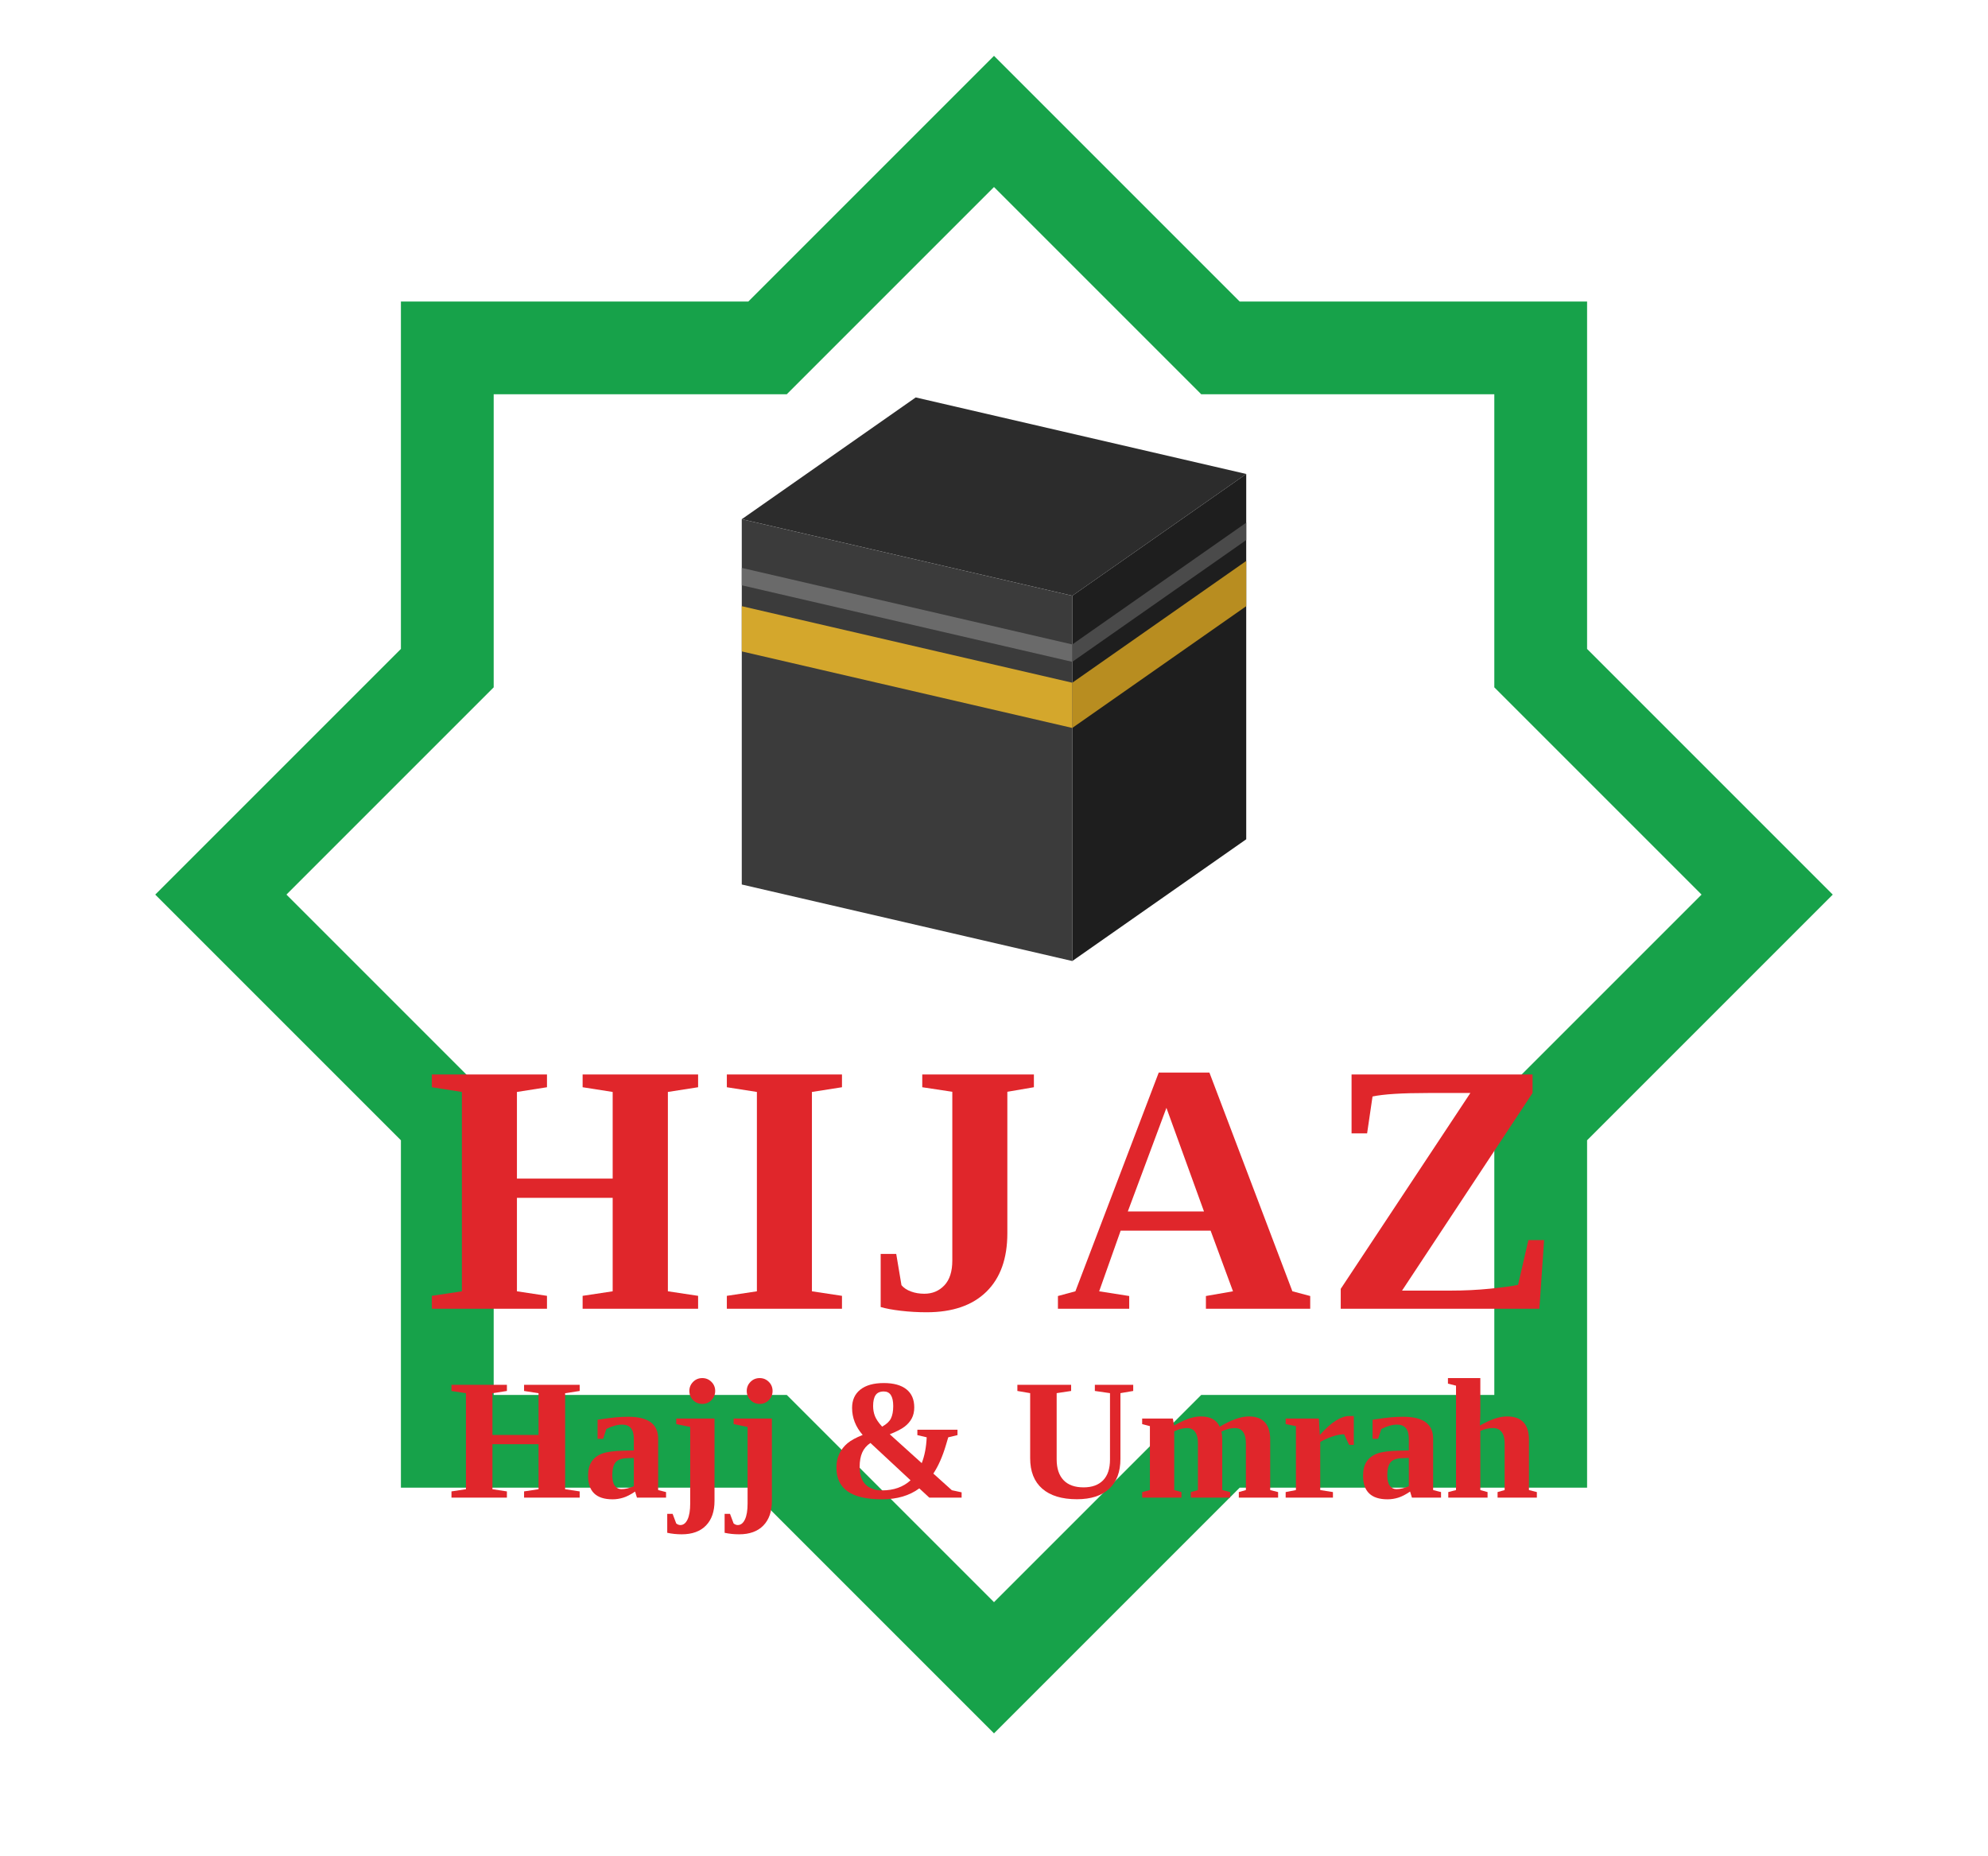
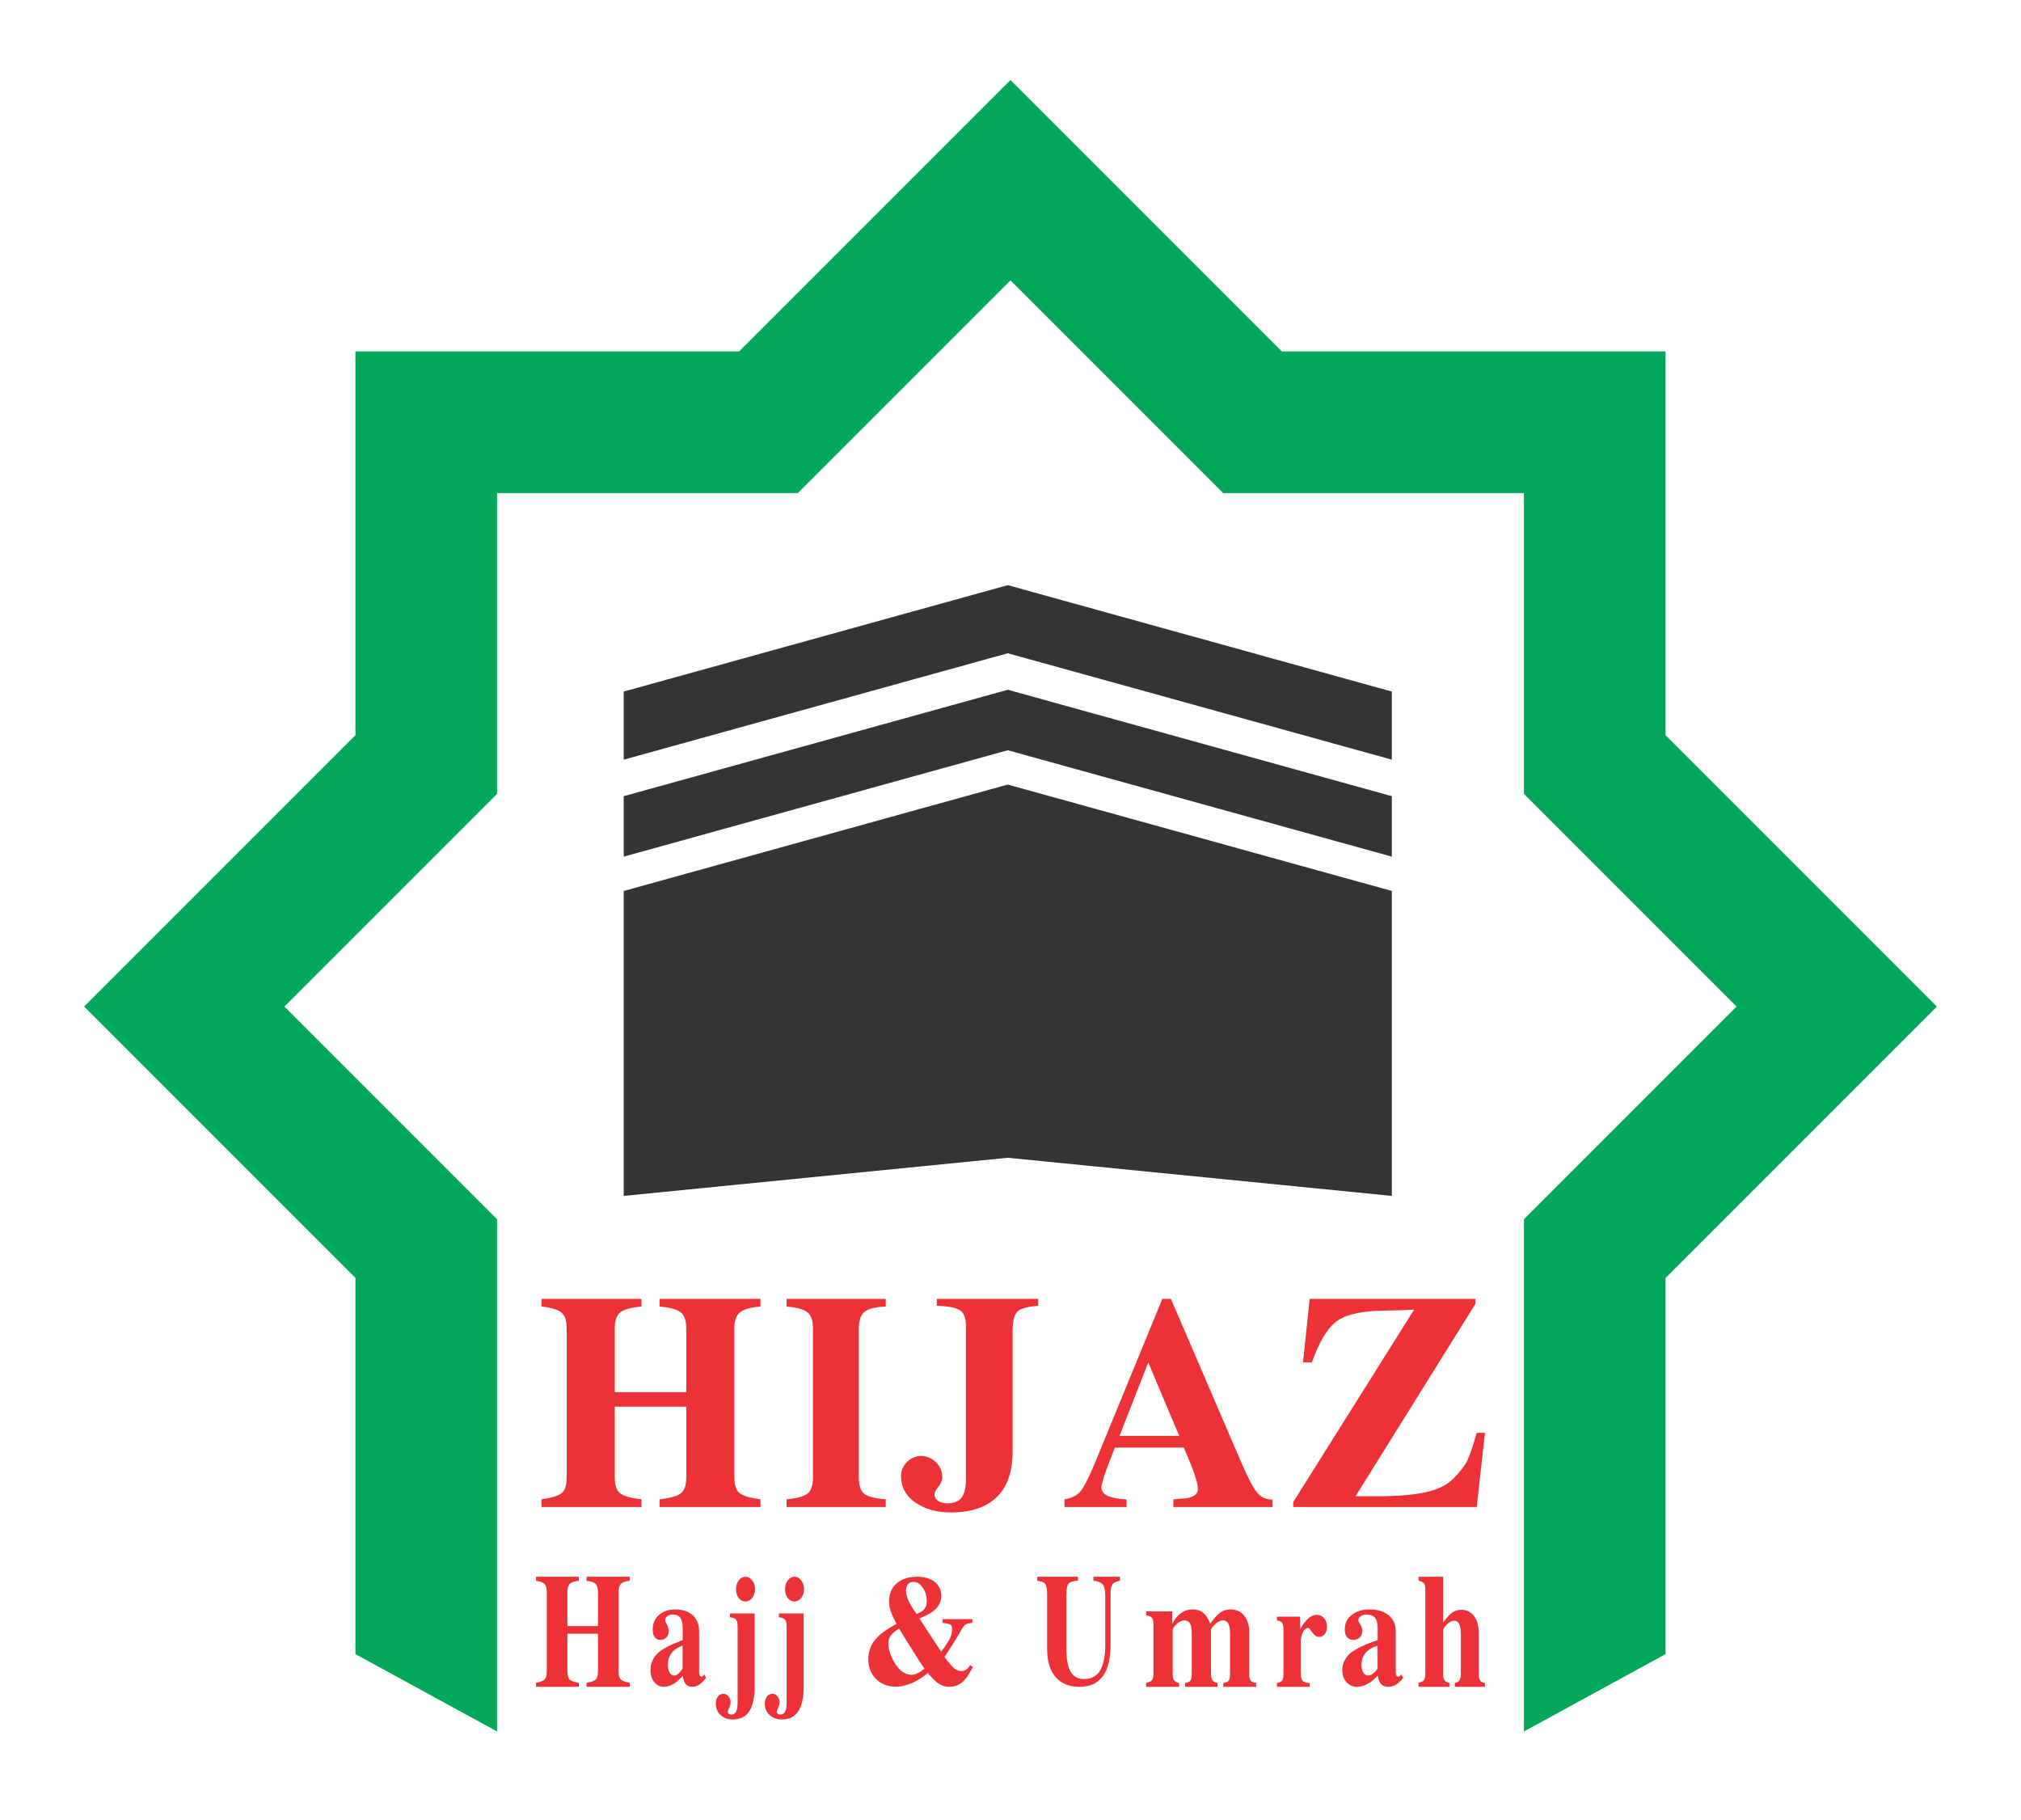
- <svg xmlns="http://www.w3.org/2000/svg" viewBox="0 0 600 560" width="600" height="560" role="img" aria-labelledby="t">
-   <path d="M533.35 270.00 L465.00 338.35 L465.00 435.00 L368.35 435.00 L300.00 503.35 L231.65 435.00 L135.00 435.00 L135.00 338.35 L66.65 270.00 L135.00 201.65 L135.00 105.00 L231.65 105.00 L300.00 36.65 L368.35 105.00 L465.00 105.00 L465.00 201.65 Z" fill="none" stroke="#17A24A" stroke-width="28" stroke-linejoin="miter" stroke-miterlimit="6" />
-   <g transform="translate(300 205) scale(1.05) translate(22.5 -24.0)">
-     <polygon fill="#2C2C2C" points="0.0,0.0 -95.0,-22.0 -45.0,-57.0 50.0,-35.0" />
-     <polygon fill="#3B3B3B" points="0.0,0.0 -95.0,-22.0 -95.0,83.0 0.0,105.0" />
-     <polygon fill="#1E1E1E" points="0.0,0.0 50.0,-35.0 50.0,70.0 0.0,105.0" />
-     <polygon fill="#6A6A6A" points="0.0,14.0 -95.0,-8.0 -95.0,-3.0 0.0,19.0" />
-     <polygon fill="#4A4A4A" points="0.0,14.0 50.0,-21.0 50.0,-16.0 0.0,19.0" />
-     <polygon fill="#D4A72C" points="0.0,25.0 -95.0,3.0 -95.0,16.0 0.0,38.0" />
-     <polygon fill="#B88D20" points="0.0,25.0 50.0,-10.0 50.0,3.0 0.0,38.0" />
-   </g>
-   <g fill="#E0262B">
-     <path transform="translate(128.49 395) scale(0.05273 -0.05273)" d="M35 0V74L207 100V1241L35 1268V1341H694V1268L522 1241V745H1070V1241L898 1268V1341H1559V1268L1386 1241V100L1559 74V0H898V74L1070 100V635H522V100L694 74V0Z" />
-     <path transform="translate(215.73 395) scale(0.05273 -0.05273)" d="M556 100 728 74V0H69V74L241 100V1241L69 1268V1341H728V1268L556 1241Z" />
-     <path transform="translate(261.00 395) scale(0.05273 -0.05273)" d="M501 1242 329 1268V1341H968V1268L816 1242V432Q816 215 696.0 97.5Q576 -20 354 -20Q279 -20 206.5 -11.5Q134 -3 91 10V314H180L210 135Q229 112 264.0 99.0Q299 86 341 86Q410 86 455.5 134.0Q501 182 501 276Z" />
-     <path transform="translate(318.24 395) scale(0.05273 -0.05273)" d="M428 73V0H20V73L120 100L597 1352H887L1362 100L1464 73V0H867V73L1022 100L894 447H379L256 100ZM641 1150 420 557H856Z" />
-     <path transform="translate(399.48 395) scale(0.05273 -0.05273)" d="M98 114 840 1235H600Q373 1235 280 1215L249 1004H160V1341H1196V1235L449 104H729Q843 104 953.5 115.0Q1064 126 1113 137L1172 393H1262L1235 0H98Z" />
-   </g>
-   <g fill="#E0262B">
-     <path transform="translate(135.37 452) scale(0.02539 -0.02539)" d="M35 0V74L207 100V1241L35 1268V1341H694V1268L522 1241V745H1070V1241L898 1268V1341H1559V1268L1386 1241V100L1559 74V0H898V74L1070 100V635H522V100L694 74V0Z" />
-     <path transform="translate(175.81 452) scale(0.02539 -0.02539)" d="M546 961Q899 961 899 701V90L993 66V0H647L625 72Q547 19 484.0 -0.5Q421 -20 357 -20Q66 -20 66 260Q66 366 109.0 429.5Q152 493 233.0 523.5Q314 554 488 558L610 561V698Q610 868 471 868Q387 868 283 816L245 699H179V926Q330 949 401.0 955.0Q472 961 546 961ZM610 472 526 469Q429 465 391.5 418.0Q354 371 354 266Q354 181 384.0 141.0Q414 101 462 101Q530 101 610 136Z" />
-     <path transform="translate(201.81 452) scale(0.02539 -0.02539)" d="M553 1268Q553 1204 508.5 1159.0Q464 1114 400 1114Q336 1114 291.0 1158.5Q246 1203 246 1268Q246 1331 290.5 1376.0Q335 1421 400 1421Q463 1421 508.0 1376.5Q553 1332 553 1268ZM545 -39Q545 -227 443.5 -331.5Q342 -436 155 -436Q66 -436 -17 -418V-193H47L90 -307Q114 -326 139 -326Q193 -326 224.5 -259.5Q256 -193 256 -71V840L90 874V940H545Z" />
-     <path transform="translate(219.13 452) scale(0.02539 -0.02539)" d="M553 1268Q553 1204 508.5 1159.0Q464 1114 400 1114Q336 1114 291.0 1158.5Q246 1203 246 1268Q246 1331 290.5 1376.0Q335 1421 400 1421Q463 1421 508.0 1376.5Q553 1332 553 1268ZM545 -39Q545 -227 443.5 -331.5Q342 -436 155 -436Q66 -436 -17 -418V-193H47L90 -307Q114 -326 139 -326Q193 -326 224.5 -259.5Q256 -193 256 -71V840L90 874V940H545Z" />
-     <path transform="translate(249.45 452) scale(0.02539 -0.02539)" d="M1043 1073Q1043 997 1013.0 941.0Q983 885 926.5 842.5Q870 800 752 753L1132 410Q1183 541 1191 717L1080 743V807H1557V743L1447 717L1420 626Q1359 420 1270 286L1490 88L1606 63V0H1222L1103 110Q927 -20 660 -20Q385 -20 251.5 74.0Q118 168 118 356Q118 452 153.0 523.5Q188 595 249.5 646.5Q311 698 430 745Q304 890 304 1067Q304 1206 402.0 1284.0Q500 1362 681 1362Q856 1362 949.5 1288.0Q1043 1214 1043 1073ZM660 86Q868 86 999 206L522 650Q454 604 424.0 535.0Q394 466 394 367Q394 224 465.0 155.0Q536 86 660 86ZM554 1089Q554 1025 575.5 969.5Q597 914 661 844Q737 885 765.0 940.0Q793 995 793 1089Q793 1262 681 1262Q613 1262 583.5 1218.5Q554 1175 554 1089Z" />
-     <path transform="translate(305.76 452) scale(0.02539 -0.02539)" d="M838 122Q988 122 1070.0 206.0Q1152 290 1152 453V1242L972 1268V1341H1428V1268L1276 1242V461Q1276 229 1142.0 105.0Q1008 -19 759 -19Q490 -19 346.5 106.5Q203 232 203 469V1242L51 1268V1341H690V1268L518 1242V455Q518 294 599.5 208.0Q681 122 838 122Z" />
-     <path transform="translate(343.32 452) scale(0.02539 -0.02539)" d="M434 858 502 893Q642 965 753 965Q921 965 977 843Q1182 965 1323 965Q1577 965 1577 688V90L1671 66V0H1204V66L1288 90V649Q1288 733 1255.5 780.0Q1223 827 1157 827Q1083 827 997 785Q1007 743 1007 688V90L1101 66V0H634V66L718 90V649Q718 733 685.5 780.0Q653 827 587 827Q521 827 436 788V90L522 66V0H55V66L147 90V850L55 874V940H420Z" />
-     <path transform="translate(386.63 452) scale(0.02539 -0.02539)" d="M461 745Q569 865 654.5 917.5Q740 970 811 970H865V627H809L750 753Q687 753 607.0 725.5Q527 698 466 661V90L617 66V0H55V66L177 90V850L55 874V940H450Z" />
-     <path transform="translate(409.71 452) scale(0.02539 -0.02539)" d="M546 961Q899 961 899 701V90L993 66V0H647L625 72Q547 19 484.0 -0.5Q421 -20 357 -20Q66 -20 66 260Q66 366 109.0 429.5Q152 493 233.0 523.5Q314 554 488 558L610 561V698Q610 868 471 868Q387 868 283 816L245 699H179V926Q330 949 401.0 955.0Q472 961 546 961ZM610 472 526 469Q429 465 391.5 418.0Q354 371 354 266Q354 181 384.0 141.0Q414 101 462 101Q530 101 610 136Z" />
-     <path transform="translate(435.71 452) scale(0.02539 -0.02539)" d="M436 1014Q436 948 430 858L499 893Q641 965 754 965Q1014 965 1014 688V90L1108 66V0H641V66L725 90V649Q725 733 689.5 780.0Q654 827 588 827Q512 827 436 793V90L522 66V0H55V66L147 90V1331L51 1355V1421H436Z" />
-   </g>
+ <svg xmlns="http://www.w3.org/2000/svg" viewBox="216 20 371 334" width="742" height="668" role="img" aria-labelledby="t">
+   <path fill="#01A85A" d="M495.75 337.80 L521.75 323.60 L521.75 254.56 L571.56 204.75 L521.75 154.94 L521.75 84.50 L451.31 84.50 L401.50 34.69 L351.69 84.50 L281.25 84.50 L281.25 154.94 L231.44 204.75 L281.25 254.56 L281.25 323.60 L307.25 337.80 L307.25 243.79 L268.21 204.75 L307.25 165.71 L307.25 110.50 L362.46 110.50 L401.50 71.46 L440.54 110.50 L495.75 110.50 L495.75 165.71 L534.79 204.75 L495.75 243.79 Z" />
+   <path fill="#353334" d="M330.50 146.93 L401.00 127.40 L471.50 146.93 L471.50 159.43 L401.00 139.90 L330.50 159.43 ZM330.50 166.13 L401.00 146.60 L471.50 166.13 L471.50 177.23 L401.00 157.70 L330.50 177.23 ZM330.50 183.53 L401.00 164.00 L471.50 183.53 L471.50 239.50 L401.00 232.50 L330.50 239.50 Z" />
+   <path fill="#EC3237" d="M341.982 278.178H328.854V291.175Q328.854 293.266 329.808 294.057Q330.761 294.848 333.757 295.187V296.6H315.4V295.187Q318.233 294.792 319.131 294.029Q320.03 293.266 320.03 291.175V263.825Q320.03 261.734 319.077 260.915Q318.124 260.095 315.4 259.813V258.4H333.757V259.813Q330.924 260.039 329.889 260.858Q328.854 261.678 328.854 263.825V275.522H341.982V263.825Q341.982 261.678 340.947 260.858Q339.912 260.039 337.08 259.813V258.4H355.6V259.813Q352.822 260.039 351.814 260.886Q350.807 261.734 350.807 263.825V291.175Q350.807 293.266 351.733 294.029Q352.659 294.792 355.6 295.187V296.6H337.08V295.187Q340.076 294.848 341.029 294.057Q341.982 293.266 341.982 291.175Z M365.236 291.175V263.825Q365.236 261.678 364.222 260.858Q363.208 260.039 360.4 259.813V258.4H378.6V259.813Q375.74 259.926 374.7 260.773Q373.66 261.621 373.66 263.825V291.175Q373.66 293.379 374.648 294.17Q375.636 294.961 378.6 295.187V296.6H360.4V295.187Q363.312 294.905 364.274 294.114Q365.236 293.322 365.236 291.175Z M388.971 291.05Q388.971 292.015 388.256 292.903Q387.541 293.792 387.541 294.299Q387.541 295.01 388.203 295.467Q388.865 295.924 389.924 295.924Q391.724 295.924 392.518 294.883Q393.312 293.842 393.312 291.507V263.275Q393.312 261.244 392.253 260.507Q391.194 259.771 387.965 259.669V258.4H406.6V259.669Q403.635 259.873 402.762 260.736Q401.888 261.599 401.888 264.341V286.48Q401.888 291.913 399.003 294.756Q396.118 297.6 390.559 297.6Q386.641 297.6 384.021 295.772Q381.4 293.944 381.4 290.897Q381.4 289.425 382.512 288.333Q383.624 287.241 385.106 287.241Q386.641 287.241 387.806 288.384Q388.971 289.526 388.971 291.05Z M449.6 295.216V296.6H431.399V295.216Q432.579 295.05 433.196 295.05Q435.893 294.884 435.893 293.223Q435.893 291.562 433.309 285.694H420.669L419.826 287.853Q418.197 292.005 418.197 292.946Q418.197 293.998 419.265 294.524Q420.332 295.05 422.804 295.216V296.6H411.4V295.216Q413.422 294.828 414.349 293.721Q415.276 292.614 416.905 288.739L429.376 258.4H430.949L443.477 287.521Q445.555 292.392 446.651 293.804Q447.746 295.216 449.375 295.216ZM421.512 283.534H432.466L426.792 270.081Z M469.141 294.622Q474.369 294.622 477.738 293.888Q481.107 293.153 482.908 291.288Q484.708 289.423 485.347 288.095Q485.986 286.767 486.857 283.716Q487.032 283.207 487.09 282.981H488.6L487.09 296.6H453.4V295.696L475.589 260.378Q474.485 260.434 472.801 260.491Q471.116 260.547 470.768 260.547Q464.262 260.547 461.59 262.356Q458.918 264.164 456.827 270.041H455.201L456.42 258.4H486.857V259.304L464.843 294.622Z M325.773 319.859H320.157V326.731Q320.157 327.837 320.564 328.255Q320.972 328.674 322.254 328.853V329.6H314.4V328.853Q315.612 328.644 315.996 328.24Q316.381 327.837 316.381 326.731V312.269Q316.381 311.163 315.973 310.73Q315.565 310.296 314.4 310.147V309.4H322.254V310.147Q321.042 310.267 320.599 310.7Q320.157 311.133 320.157 312.269V318.454H325.773V312.269Q325.773 311.133 325.331 310.7Q324.888 310.267 323.676 310.147V309.4H331.6V310.147Q330.411 310.267 329.98 310.715Q329.549 311.163 329.549 312.269V326.731Q329.549 327.837 329.945 328.24Q330.341 328.644 331.6 328.853V329.6H323.676V328.853Q324.958 328.674 325.366 328.255Q325.773 327.837 325.773 326.731Z M338.088 317.412Q338.088 317.558 338.418 318.185Q338.749 318.811 338.749 319.307Q338.749 320.065 338.33 320.532Q337.911 320.998 337.251 320.998Q336.568 320.998 336.193 320.488Q335.819 319.978 335.819 319.074Q335.819 317.441 336.964 316.421Q338.11 315.4 339.982 315.4Q341.987 315.4 343.166 316.479Q344.344 317.558 344.344 319.395V327.005Q344.344 327.734 344.807 327.734Q344.961 327.734 345.049 327.617L345.27 327.326L345.6 327.938Q344.432 329.6 343.133 329.6Q342.317 329.6 341.91 329.133Q341.502 328.667 341.326 327.559Q339.63 329.6 337.845 329.6Q336.788 329.6 336.094 328.725Q335.4 327.851 335.4 326.509Q335.4 325.605 335.763 324.833Q336.127 324.06 336.612 323.564Q337.096 323.069 337.944 322.573Q338.793 322.077 339.387 321.815Q339.982 321.552 340.952 321.173Q341.194 321.086 341.326 321.028V318.899Q341.326 317.558 340.886 316.945Q340.445 316.333 339.476 316.333Q338.903 316.333 338.495 316.639Q338.088 316.945 338.088 317.412ZM341.304 326.276V322.048Q338.616 322.981 338.616 325.576Q338.616 326.451 338.925 326.99Q339.233 327.53 339.74 327.53Q340.489 327.53 341.304 326.276Z M350.123 332.464Q350.123 332.845 349.864 333.431Q349.605 334.017 349.605 334.193Q349.605 334.691 350.325 334.691Q351.405 334.691 351.405 332.464V318.573Q351.405 317.635 351.124 317.283Q350.842 316.932 349.988 316.844V316.14H354.533V329.592Q354.533 335.6 350.55 335.6Q349.155 335.6 348.277 334.779Q347.4 333.959 347.4 332.669Q347.4 331.878 347.782 331.38Q348.165 330.882 348.795 330.882Q349.335 330.882 349.729 331.351Q350.123 331.819 350.123 332.464ZM352.845 313.943Q352.08 313.943 351.596 313.298Q351.113 312.653 351.113 311.657Q351.113 310.719 351.619 310.059Q352.125 309.4 352.845 309.4Q353.565 309.4 354.082 310.074Q354.6 310.748 354.6 311.686Q354.6 312.624 354.082 313.283Q353.565 313.943 352.845 313.943Z M359.123 332.464Q359.123 332.845 358.864 333.431Q358.605 334.017 358.605 334.193Q358.605 334.691 359.325 334.691Q360.405 334.691 360.405 332.464V318.573Q360.405 317.635 360.124 317.283Q359.842 316.932 358.988 316.844V316.14H363.533V329.592Q363.533 335.6 359.55 335.6Q358.155 335.6 357.277 334.779Q356.4 333.959 356.4 332.669Q356.4 331.878 356.782 331.38Q357.165 330.882 357.795 330.882Q358.335 330.882 358.729 331.351Q359.123 331.819 359.123 332.464ZM361.845 313.943Q361.08 313.943 360.596 313.298Q360.113 312.653 360.113 311.657Q360.113 310.719 360.619 310.059Q361.125 309.4 361.845 309.4Q362.565 309.4 363.082 310.074Q363.6 310.748 363.6 311.686Q363.6 312.624 363.082 313.283Q362.565 313.943 361.845 313.943Z M389.039 317.171H394.494V317.857Q393.647 317.943 393.289 318.157Q392.932 318.371 392.561 319.0L391.846 320.257Q391.025 321.657 389.383 324.114Q390.495 325.657 391.131 326.186Q391.766 326.714 392.534 326.714Q393.435 326.714 394.07 325.629L394.6 325.971L394.176 326.714Q394.15 326.743 394.017 326.986Q393.885 327.229 393.806 327.357Q393.726 327.486 393.541 327.757Q393.355 328.029 393.196 328.2Q393.038 328.371 392.799 328.614Q392.561 328.857 392.309 329.014Q392.058 329.171 391.74 329.314Q391.422 329.457 391.051 329.529Q390.681 329.6 390.283 329.6Q389.224 329.6 388.377 329.057Q387.529 328.514 386.337 327.086Q383.239 329.571 380.458 329.571Q378.234 329.571 376.817 328.157Q375.4 326.743 375.4 324.543Q375.4 322.514 376.592 321.029Q377.783 319.543 380.591 318.057Q379.796 316.571 379.505 315.714Q379.214 314.857 379.214 313.914Q379.214 311.829 380.604 310.614Q381.994 309.4 384.378 309.4Q386.39 309.4 387.595 310.357Q388.8 311.314 388.8 312.886Q388.8 314.229 387.847 315.229Q386.894 316.229 384.775 317.057L388.774 323.171Q389.939 321.6 390.363 320.743Q390.786 319.886 390.786 319.029Q390.786 318.4 390.495 318.2Q390.204 318.0 389.039 317.857ZM379.081 321.6Q379.081 323.429 380.366 325.414Q381.65 327.4 383.345 327.4Q384.298 327.4 385.728 326.286Q384.748 324.914 382.312 320.971L381.041 318.914Q379.955 319.6 379.518 320.2Q379.081 320.8 379.081 321.6ZM384.272 316.229Q385.278 315.857 385.702 315.329Q386.126 314.8 386.126 313.914Q386.126 312.486 385.397 311.414Q384.669 310.343 383.689 310.343Q383.054 310.343 382.683 310.771Q382.312 311.2 382.312 311.943Q382.312 313.6 384.272 316.229Z M413.9 310.127Q412.569 310.185 412.158 310.664Q411.748 311.144 411.748 312.801V322.508Q411.748 325.473 412.524 326.824Q413.301 328.176 415.01 328.176Q416.985 328.176 417.939 326.635Q418.893 325.095 418.893 321.869V313.004Q418.893 311.405 418.46 310.839Q418.027 310.272 416.718 310.127V309.4H421.6V310.127Q420.535 310.33 420.202 310.824Q419.869 311.318 419.869 312.597V321.869Q419.869 329.6 414.144 329.6Q411.348 329.6 409.784 327.827Q408.22 326.054 408.22 322.508V312.801Q408.22 311.231 407.898 310.752Q407.576 310.272 406.4 310.127V309.4H413.9Z M433.404 317.411Q432.719 317.411 431.996 318.102Q431.272 318.792 431.272 319.153V327.168Q431.272 328.039 431.526 328.399Q431.78 328.759 432.44 328.879V329.6H426.4V328.879Q427.237 328.699 427.491 328.354Q427.745 328.009 427.745 327.078V318.252Q427.745 317.321 427.491 316.961Q427.237 316.601 426.4 316.481V315.76H431.196V318.012Q432.592 315.4 434.927 315.4Q436.119 315.4 436.855 316Q437.591 316.601 438.175 318.012Q439.165 316.571 439.989 315.985Q440.814 315.4 441.905 315.4Q443.479 315.4 444.405 316.556Q445.331 317.712 445.331 319.633V327.168Q445.331 328.129 445.598 328.474Q445.864 328.819 446.6 328.879V329.6H440.56V328.879Q441.296 328.819 441.55 328.459Q441.804 328.099 441.804 327.168V319.903Q441.804 318.582 441.487 317.997Q441.169 317.411 440.459 317.411Q439.799 317.411 439.05 318.117Q438.302 318.822 438.302 319.153V327.168Q438.302 328.039 438.568 328.414Q438.835 328.789 439.494 328.879V329.6H433.556V328.879Q434.267 328.819 434.521 328.459Q434.774 328.099 434.774 327.168V319.903Q434.774 318.552 434.457 317.982Q434.14 317.411 433.404 317.411Z M458.165 320.447Q457.642 320.447 457.243 320.028Q456.845 319.609 456.594 319.205Q456.344 318.8 456.161 318.8Q455.592 318.8 455.182 319.581Q454.772 320.363 454.772 321.451V326.726Q454.772 328.037 455.08 328.442Q455.387 328.847 456.435 328.93V329.6H450.4V328.93Q451.151 328.763 451.379 328.442Q451.607 328.121 451.607 327.256V319.051Q451.607 318.214 451.368 317.865Q451.129 317.516 450.4 317.405V316.735H454.681V319.023Q455.478 317.628 456.196 317.014Q456.913 316.4 457.755 316.4Q458.552 316.4 459.076 317.014Q459.6 317.628 459.6 318.577Q459.6 319.386 459.201 319.916Q458.803 320.447 458.165 320.447Z M465.351 317.412Q465.351 317.558 465.714 318.185Q466.077 318.811 466.077 319.307Q466.077 320.065 465.617 320.532Q465.158 320.998 464.432 320.998Q463.682 320.998 463.271 320.488Q462.86 319.978 462.86 319.074Q462.86 317.441 464.117 316.421Q465.375 315.4 467.432 315.4Q469.633 315.4 470.927 316.479Q472.221 317.558 472.221 319.395V327.005Q472.221 327.734 472.729 327.734Q472.898 327.734 472.995 327.617L473.237 327.326L473.6 327.938Q472.318 329.6 470.891 329.6Q469.996 329.6 469.548 329.133Q469.101 328.667 468.907 327.559Q467.044 329.6 465.085 329.6Q463.924 329.6 463.162 328.725Q462.4 327.851 462.4 326.509Q462.4 325.605 462.799 324.833Q463.198 324.06 463.73 323.564Q464.263 323.069 465.194 322.573Q466.125 322.077 466.778 321.815Q467.432 321.552 468.496 321.173Q468.762 321.086 468.907 321.028V318.899Q468.907 317.558 468.423 316.945Q467.94 316.333 466.875 316.333Q466.246 316.333 465.799 316.639Q465.351 316.945 465.351 317.412ZM468.883 326.276V322.048Q465.932 322.981 465.932 325.576Q465.932 326.451 466.27 326.99Q466.609 327.53 467.165 327.53Q467.988 327.53 468.883 326.276Z M482.947 317.468Q482.288 317.468 481.605 318.17Q480.922 318.872 480.922 319.201V327.18Q480.922 328.016 481.169 328.39Q481.417 328.763 482.076 328.883V329.6H476.4V328.883Q477.201 328.674 477.425 328.345Q477.648 328.016 477.648 327.09V311.85Q477.648 310.924 477.425 310.625Q477.201 310.326 476.4 310.117V309.4H480.922V317.797Q481.841 316.512 482.582 315.989Q483.324 315.466 484.266 315.466Q485.727 315.466 486.586 316.616Q487.446 317.767 487.446 319.679V327.09Q487.446 328.016 487.705 328.42Q487.964 328.823 488.6 328.883V329.6H483.065V328.883Q483.654 328.793 483.913 328.405Q484.172 328.016 484.172 327.18V319.948Q484.172 317.468 482.947 317.468Z" />
</svg>
